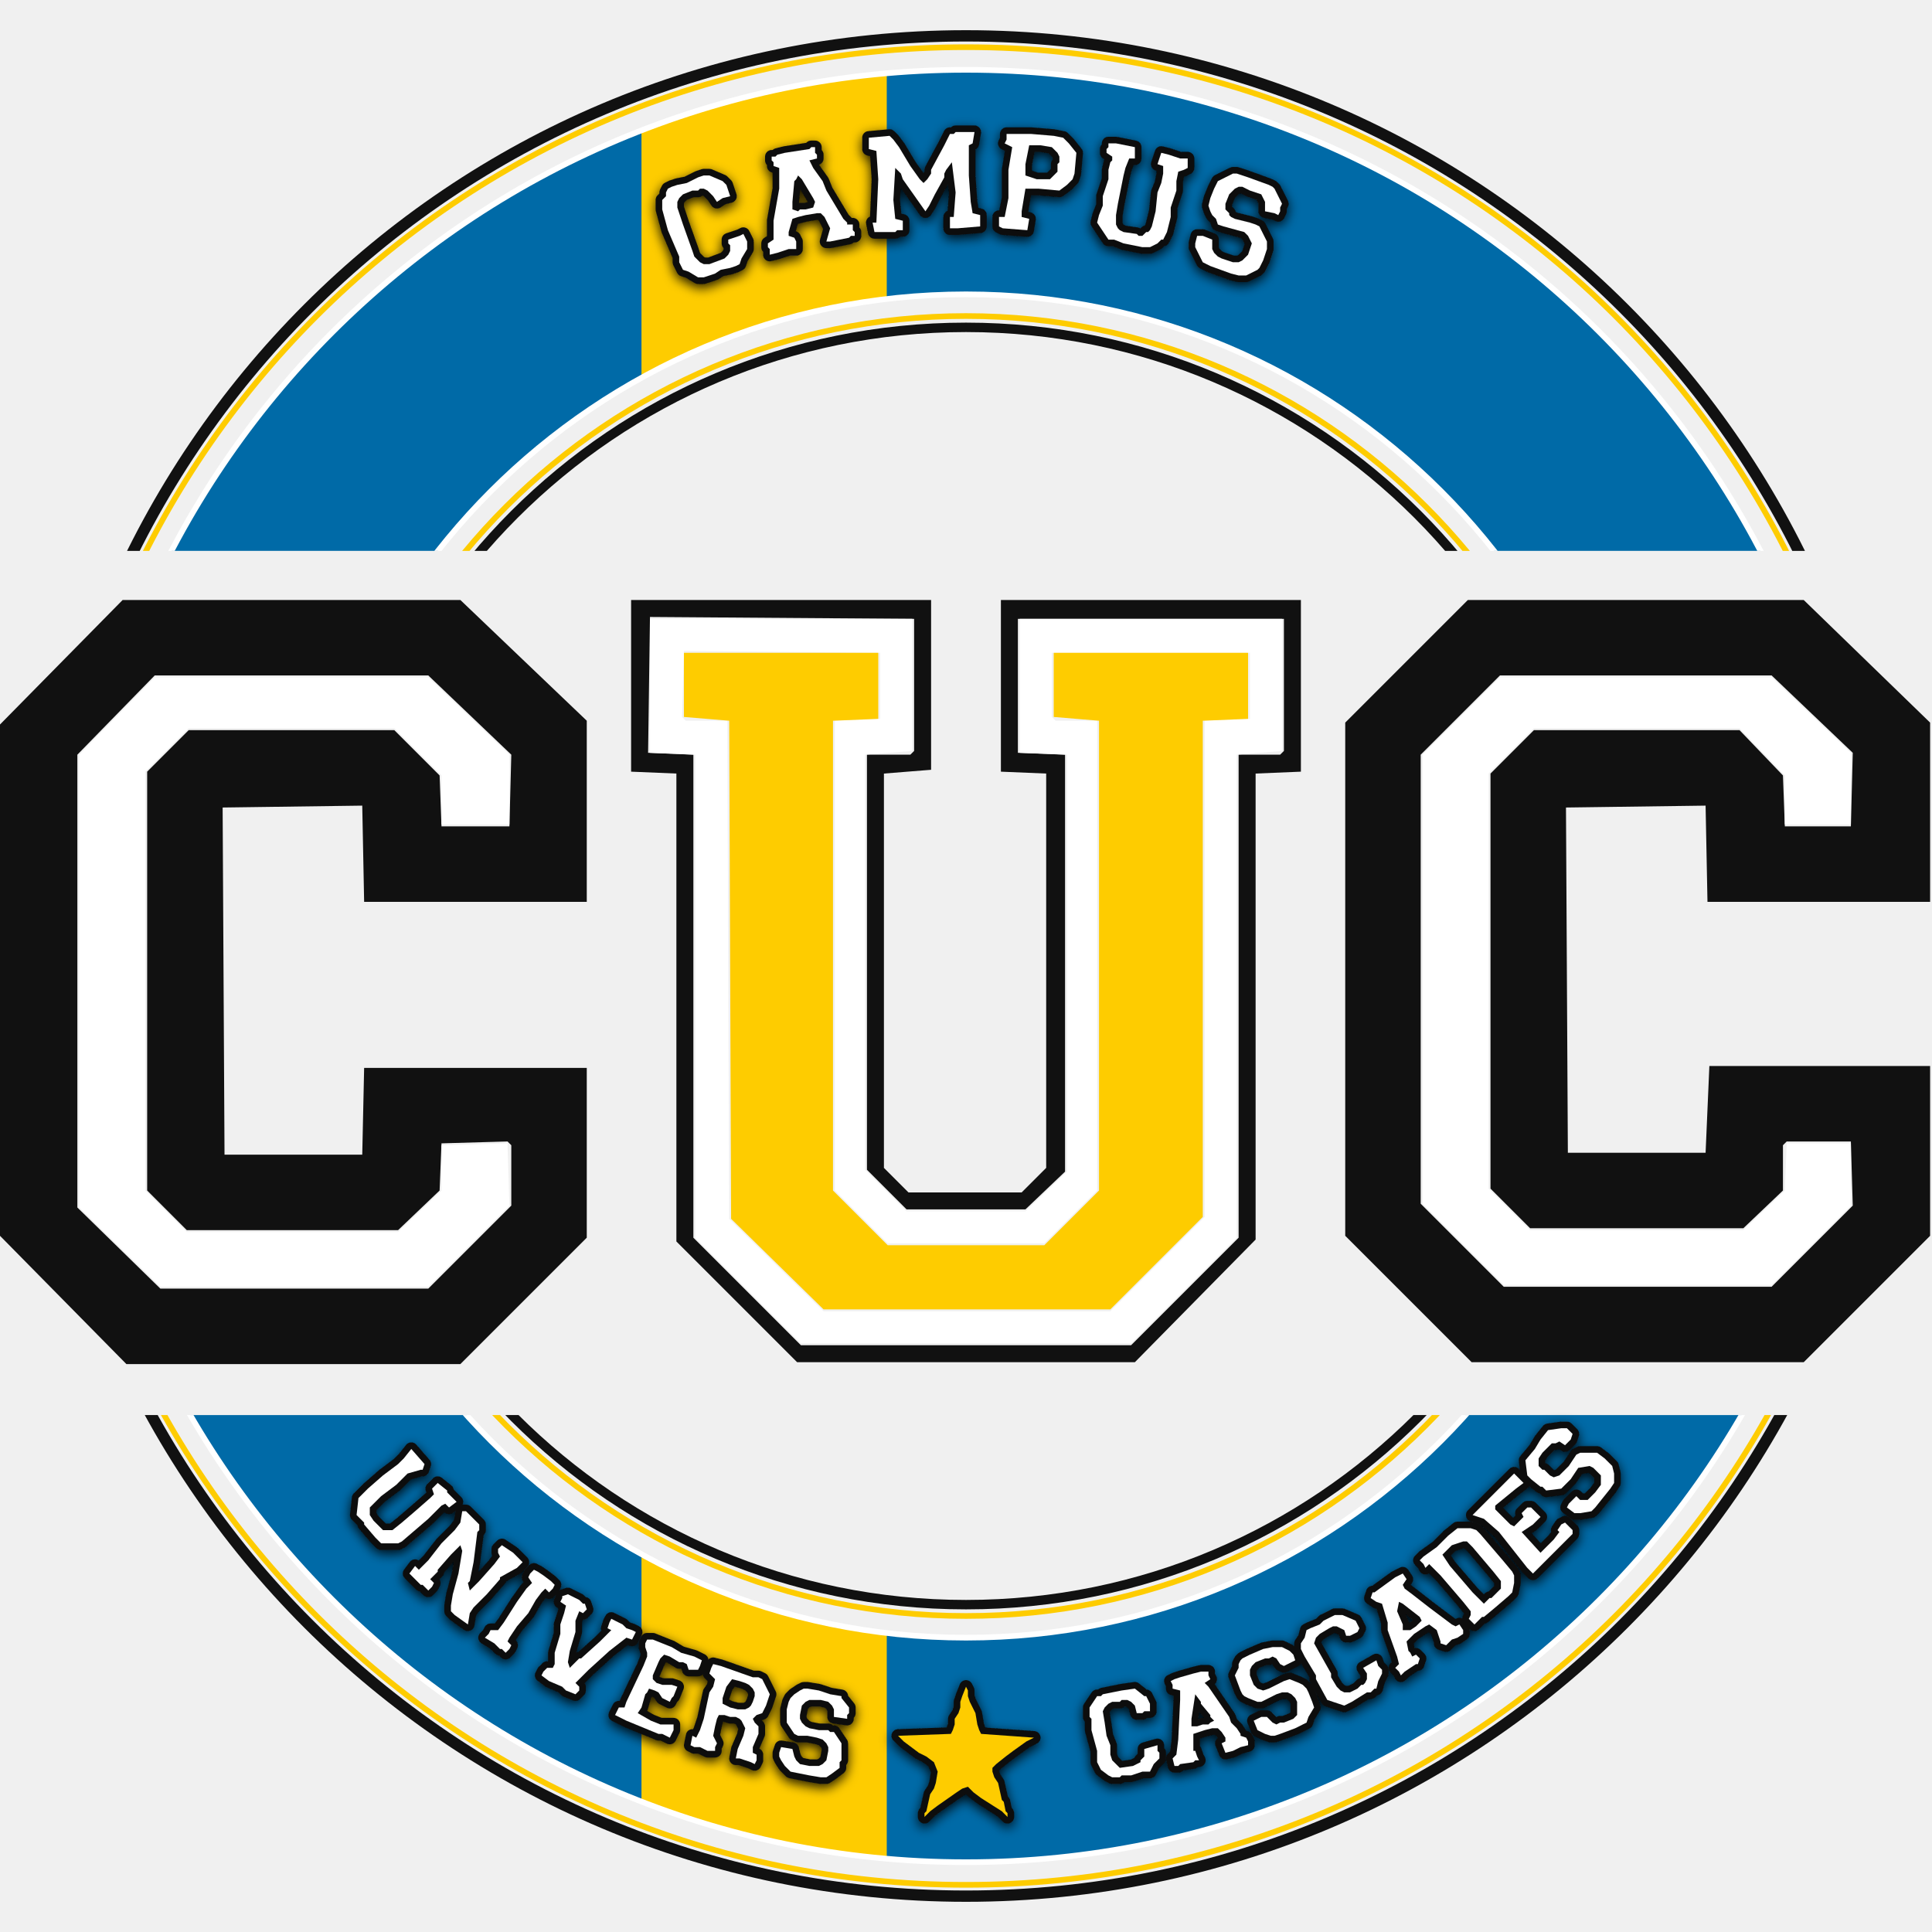
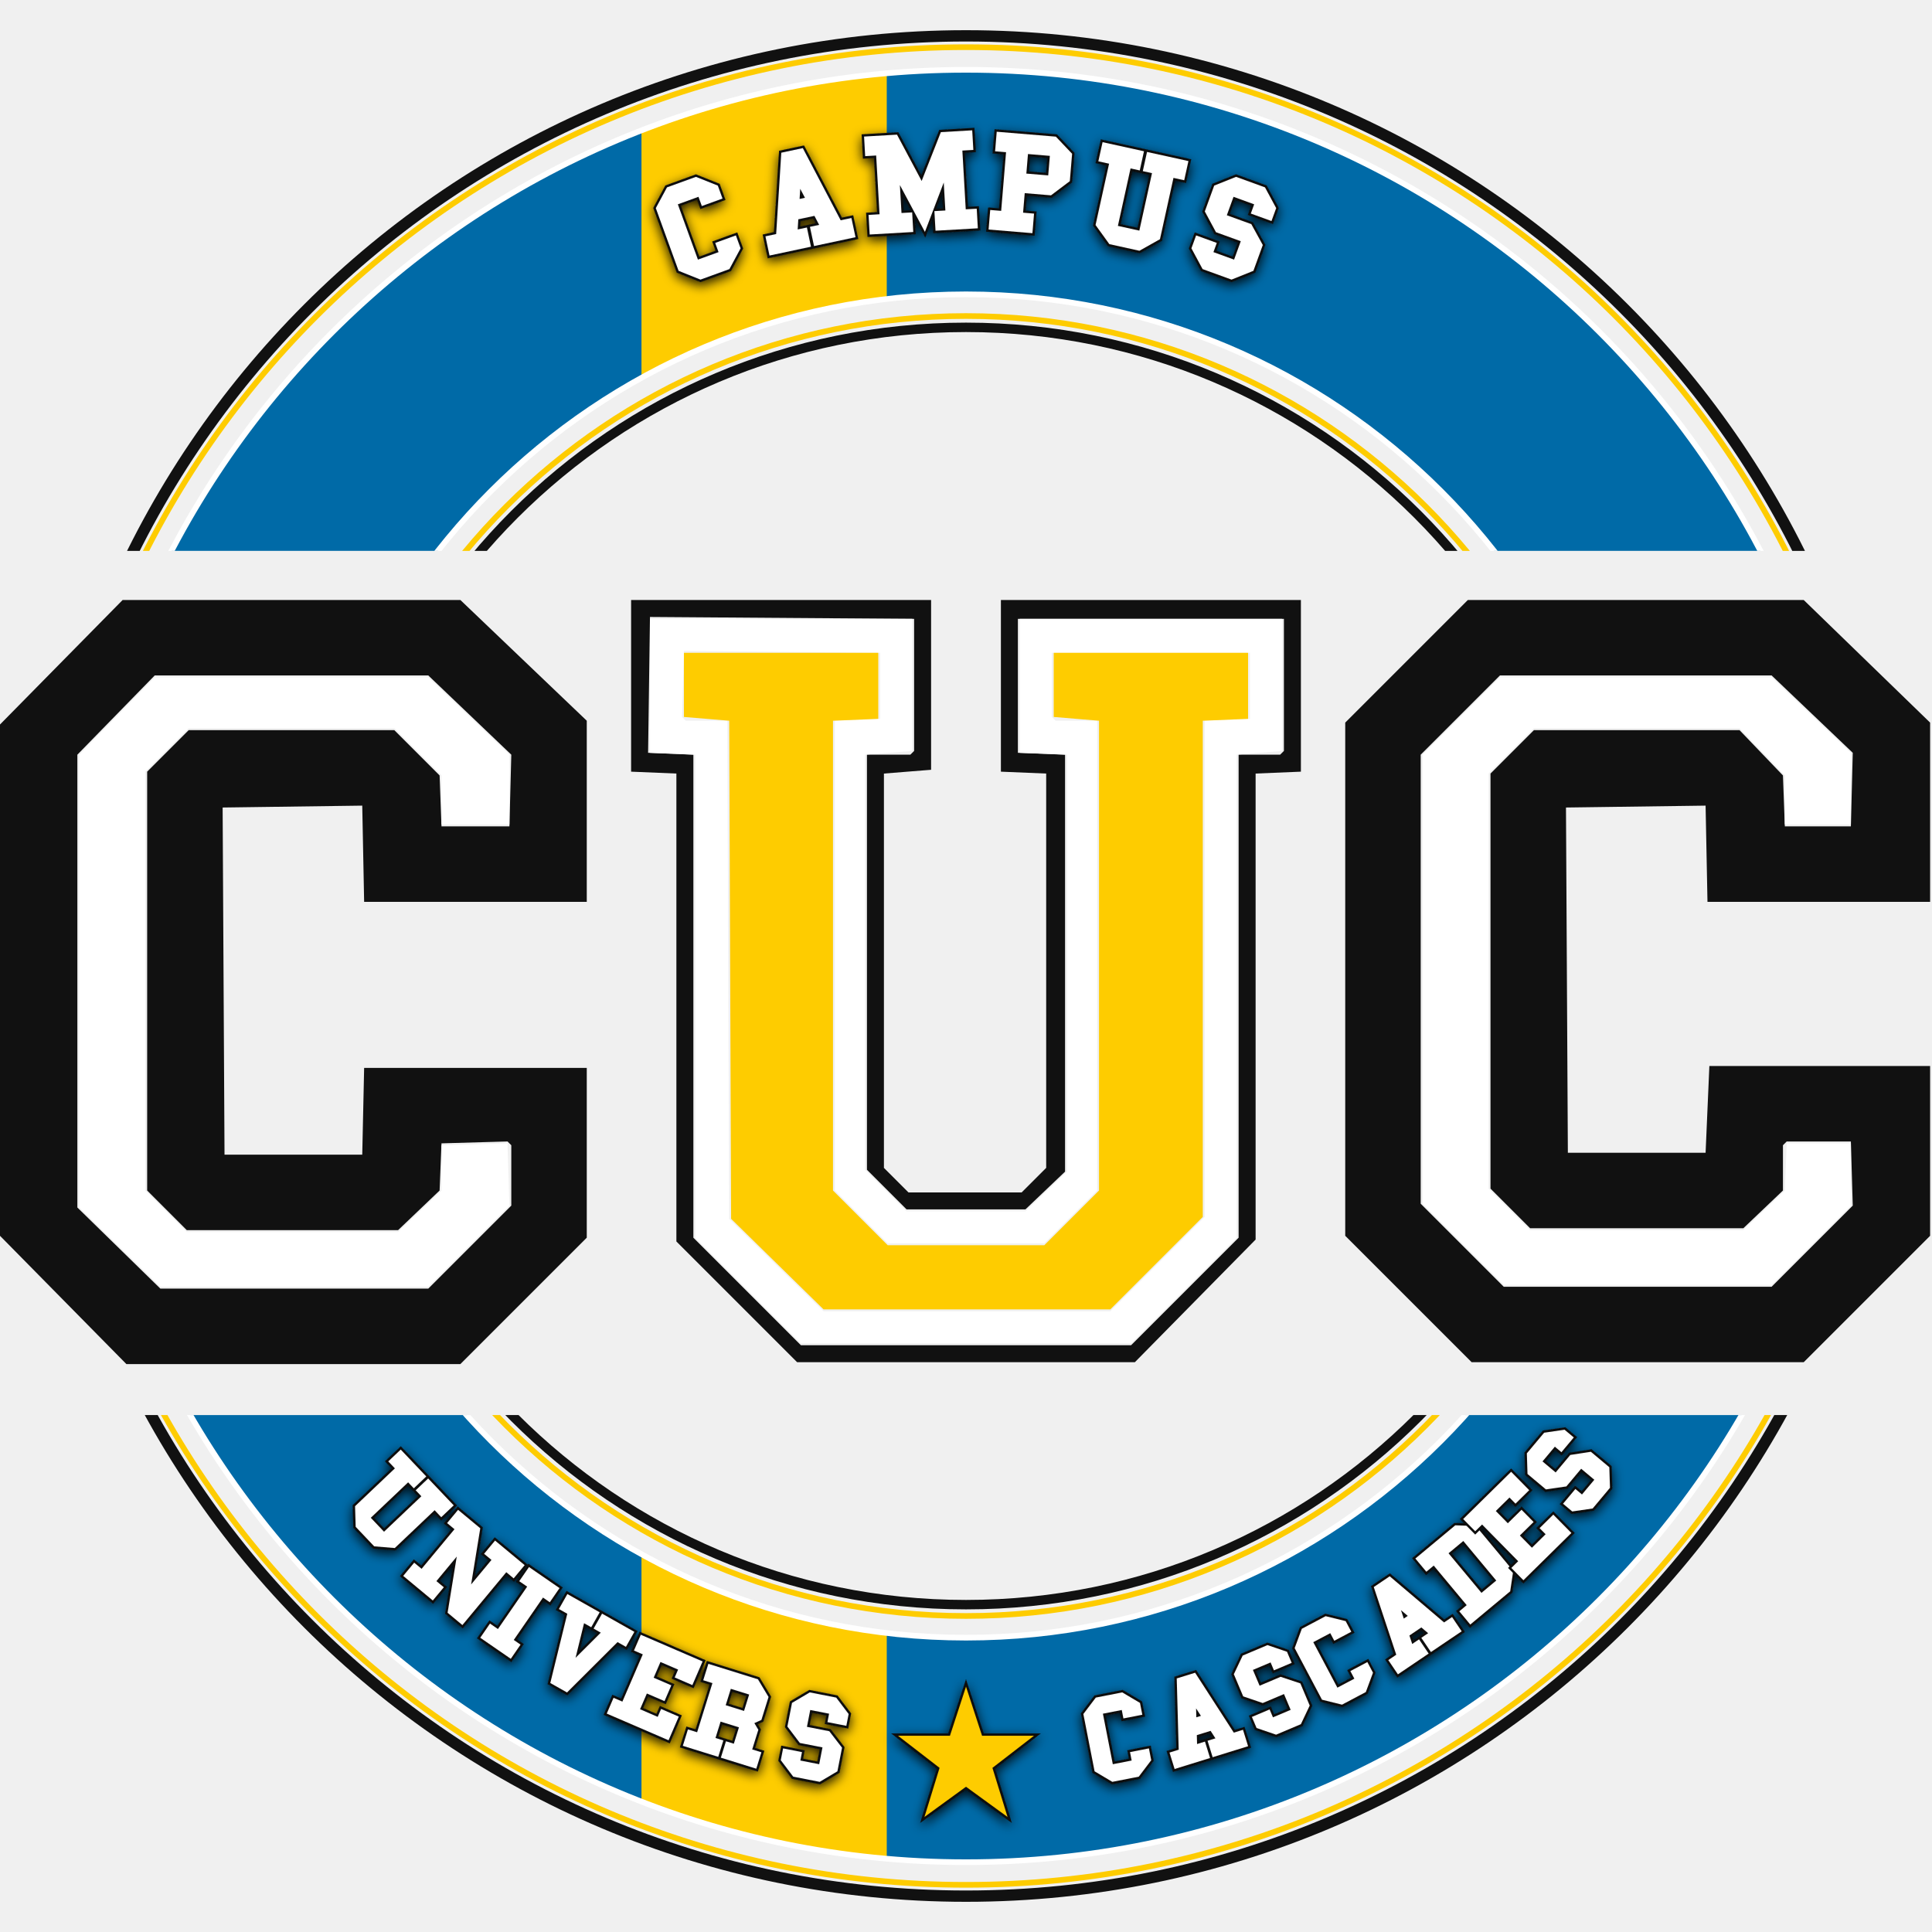
<svg xmlns="http://www.w3.org/2000/svg" viewBox="0 0 1024 1024" width="1024" height="1024">
  <defs>
    <clipPath id="ring-arcs-clip">
      <rect x="0" y="0" width="1024" height="292.0" />
      <rect x="0" y="750.0" width="1024" height="274.0" />
    </clipPath>
    <mask id="ring-donut-mask">
      <rect x="0" y="0" width="1024" height="1024" fill="black" />
      <circle cx="512.0" cy="512.0" r="475.0" fill="white" />
      <circle cx="512.0" cy="512.0" r="356.0" fill="black" />
    </mask>
    <filter id="text-glow" x="-20%" y="-20%" width="140%" height="140%">
      <feDropShadow dx="0" dy="2" stdDeviation="3" flood-color="#000000" flood-opacity="0.9" />
    </filter>
    <g id="flag-pattern">
      <rect x="0" y="0" width="1024" height="1024" fill="#006AA7" />
      <rect x="340" y="0" width="130" height="1024" fill="#FECC00" />
      <rect x="0" y="447" width="1024" height="130" fill="#FECC00" />
    </g>
    <clipPath id="u-core-clip">
      <path d="M 362.5,346.0 L 362.5,380.0 L 386.5,382.0 L 387.5,646.0 L 436.5,694.0 L 588.5,694.0 L 637.5,645.0 L 637.5,382.0 L 661.5,381.0 L 661.5,346.0 L 558.5,346.0 L 558.5,380.0 L 582.5,382.0 L 582.5,631.0 L 553.5,660.0 L 470.5,660.0 L 441.5,631.0 L 441.5,382.0 L 465.5,381.0 L 465.5,346.0 Z" />
    </clipPath>
  </defs>
  <g clip-path="url(#ring-arcs-clip)">
    <g mask="url(#ring-donut-mask)">
      <use href="#flag-pattern" />
    </g>
    <circle cx="512.0" cy="512.0" r="493.0" fill="none" stroke="#111111" stroke-width="6" />
    <circle cx="512.0" cy="512.0" r="487.0" fill="none" stroke="#FECC00" stroke-width="3" />
    <circle cx="512.0" cy="512.0" r="475.0" fill="none" stroke="#FFFFFF" stroke-width="3" />
    <circle cx="512.0" cy="512.0" r="356.0" fill="none" stroke="#FFFFFF" stroke-width="3" />
    <circle cx="512.0" cy="512.0" r="344.5" fill="none" stroke="#FECC00" stroke-width="3" />
    <circle cx="512.0" cy="512.0" r="338.5" fill="none" stroke="#111111" stroke-width="5" />
  </g>
  <g filter="url(#text-glow)">
-     <path d="M 594.5,896.0 L 589.5,897.0 L 584.5,898.0 L 583.5,899.0 L 581.5,899.0 L 579.5,902.0 L 577.5,905.0 L 577.5,910.0 L 578.5,911.0 L 578.5,917.0 L 581.5,928.0 L 581.5,934.0 L 583.5,938.0 L 587.5,941.0 L 589.5,942.0 L 593.5,942.0 L 594.5,941.0 L 599.5,941.0 L 605.5,939.0 L 609.5,939.0 L 611.5,935.0 L 614.5,932.0 L 614.5,929.0 L 613.5,928.0 L 613.5,925.0 L 606.5,927.0 L 606.5,931.0 L 604.5,933.0 L 604.5,934.0 L 600.5,936.0 L 593.5,937.0 L 589.5,933.0 L 588.5,930.0 L 588.5,925.0 L 586.5,920.0 L 585.5,913.0 L 584.5,907.0 L 585.5,905.0 L 587.5,903.0 L 589.5,902.0 L 593.5,902.0 L 594.5,901.0 L 597.5,901.0 L 599.5,902.0 L 601.5,904.0 L 602.5,908.0 L 605.5,908.0 L 606.5,907.0 L 609.5,907.0 L 609.5,903.0 L 607.5,899.0 L 606.5,899.0 L 601.5,895.0 Z" fill="#FFFFFF" stroke="#111111" stroke-width="7" stroke-linejoin="round" paint-order="stroke fill" fill-rule="evenodd" />
-     <path d="M 426.0,895.0 L 424.0,896.0 L 421.0,898.0 L 419.0,900.0 L 418.0,902.0 L 417.0,906.0 L 417.0,913.0 L 419.0,916.0 L 421.0,919.0 L 423.0,920.0 L 428.0,920.0 L 433.0,921.0 L 436.0,922.0 L 438.0,924.0 L 439.0,926.0 L 439.0,928.0 L 438.0,933.0 L 436.0,935.0 L 434.0,936.0 L 429.0,936.0 L 424.0,935.0 L 422.0,933.0 L 421.0,931.0 L 420.0,927.0 L 414.0,926.0 L 413.0,929.0 L 413.0,931.0 L 414.0,933.0 L 416.0,936.0 L 419.0,939.0 L 424.0,940.0 L 429.0,941.0 L 435.0,942.0 L 438.0,942.0 L 441.0,940.0 L 445.0,937.0 L 445.0,934.0 L 446.0,933.0 L 446.0,924.0 L 442.0,918.0 L 440.0,918.0 L 439.0,917.0 L 434.0,917.0 L 429.0,916.0 L 427.0,915.0 L 425.0,913.0 L 424.0,911.0 L 424.0,909.0 L 425.0,904.0 L 427.0,902.0 L 429.0,901.0 L 435.0,901.0 L 439.0,902.0 L 441.0,904.0 L 442.0,906.0 L 442.0,910.0 L 449.0,911.0 L 449.0,909.0 L 450.0,908.0 L 450.0,905.0 L 446.0,900.0 L 446.0,899.0 L 440.0,898.0 L 434.0,896.0 L 428.0,895.0 Z" fill="#FFFFFF" stroke="#111111" stroke-width="7" stroke-linejoin="round" paint-order="stroke fill" fill-rule="evenodd" />
-     <path d="M 636.5,886.0 L 632.5,887.0 L 625.5,889.0 L 622.5,890.0 L 620.5,891.0 L 621.5,893.0 L 621.5,895.0 L 625.5,896.0 L 625.5,901.0 L 624.5,922.0 L 623.5,930.0 L 621.5,932.0 L 622.5,936.0 L 624.5,936.0 L 625.5,935.0 L 632.5,934.0 L 633.5,933.0 L 635.5,933.0 L 634.5,931.0 L 633.5,928.0 L 632.5,928.0 L 632.5,919.0 L 635.5,918.0 L 638.5,917.0 L 642.5,916.0 L 645.5,916.0 L 647.5,918.0 L 649.5,921.0 L 649.5,923.0 L 647.5,924.0 L 649.5,929.0 L 653.5,928.0 L 657.5,926.0 L 661.5,925.0 L 661.5,923.0 L 660.5,921.0 L 657.5,920.0 L 657.5,919.0 L 655.5,916.0 L 652.5,913.0 L 651.5,910.0 L 640.5,894.0 L 638.5,892.0 L 641.5,890.0 L 640.5,888.0 L 640.5,886.0 Z M 633.5,898.0 L 636.5,902.0 L 636.5,903.0 L 641.5,909.0 L 641.5,910.0 L 643.5,912.0 L 641.5,913.0 L 640.5,914.0 L 637.5,914.0 L 634.5,915.0 L 631.5,915.0 L 631.5,911.0 Z" fill="#FFFFFF" stroke="#111111" stroke-width="7" stroke-linejoin="round" paint-order="stroke fill" fill-rule="evenodd" />
-     <path d="M 378.0,882.0 L 377.0,884.0 L 376.0,887.0 L 379.0,890.0 L 378.0,894.0 L 376.0,897.0 L 373.0,911.0 L 371.0,917.0 L 369.0,921.0 L 367.0,920.0 L 366.0,925.0 L 368.0,926.0 L 371.0,926.0 L 375.0,928.0 L 379.0,928.0 L 379.0,926.0 L 380.0,924.0 L 378.0,920.0 L 379.0,915.0 L 380.0,911.0 L 381.0,909.0 L 384.0,909.0 L 387.0,910.0 L 390.0,910.0 L 392.0,911.0 L 393.0,912.0 L 395.0,916.0 L 394.0,920.0 L 391.0,927.0 L 390.0,932.0 L 392.0,932.0 L 395.0,933.0 L 398.0,934.0 L 400.0,935.0 L 401.0,933.0 L 401.0,930.0 L 399.0,929.0 L 399.0,926.0 L 402.0,919.0 L 402.0,915.0 L 400.0,913.0 L 399.0,911.0 L 401.0,909.0 L 404.0,908.0 L 406.0,904.0 L 407.0,901.0 L 408.0,898.0 L 404.0,890.0 L 402.0,889.0 L 399.0,889.0 L 382.0,883.0 Z M 388.0,890.0 L 392.0,891.0 L 395.0,892.0 L 397.0,893.0 L 399.0,895.0 L 400.0,897.0 L 400.0,899.0 L 399.0,902.0 L 398.0,904.0 L 397.0,905.0 L 395.0,906.0 L 391.0,906.0 L 387.0,905.0 L 383.0,903.0 L 383.0,900.0 L 385.0,894.0 Z" fill="#FFFFFF" stroke="#111111" stroke-width="7" stroke-linejoin="round" paint-order="stroke fill" fill-rule="evenodd" />
-     <path d="M 674.5,873.0 L 669.5,874.0 L 662.5,877.0 L 660.5,878.0 L 658.5,879.0 L 657.5,880.0 L 656.5,882.0 L 656.5,884.0 L 654.5,888.0 L 657.5,896.0 L 658.5,898.0 L 659.5,899.0 L 661.5,900.0 L 666.5,902.0 L 668.5,902.0 L 676.5,898.0 L 679.5,897.0 L 682.5,897.0 L 684.5,898.0 L 686.5,900.0 L 687.5,902.0 L 687.5,904.0 L 687.5,907.0 L 687.5,909.0 L 685.5,911.0 L 680.5,913.0 L 678.5,913.0 L 676.5,914.0 L 674.5,913.0 L 671.5,910.0 L 668.5,910.0 L 664.5,912.0 L 666.5,917.0 L 668.5,918.0 L 670.5,919.0 L 673.5,920.0 L 675.5,920.0 L 678.5,919.0 L 686.5,916.0 L 690.5,914.0 L 692.5,913.0 L 693.5,910.0 L 696.5,905.0 L 695.5,902.0 L 693.5,897.0 L 692.5,895.0 L 690.5,893.0 L 688.5,892.0 L 683.5,890.0 L 680.5,891.0 L 672.5,895.0 L 669.5,896.0 L 666.5,895.0 L 664.5,893.0 L 662.5,888.0 L 662.5,885.0 L 663.5,883.0 L 665.5,881.0 L 670.5,879.0 L 672.5,879.0 L 674.5,878.0 L 676.5,879.0 L 678.5,882.0 L 680.5,883.0 L 686.5,880.0 L 685.5,877.0 L 683.5,875.0 L 681.5,874.0 L 679.5,873.0 L 677.5,873.0 Z" fill="#FFFFFF" stroke="#111111" stroke-width="7" stroke-linejoin="round" paint-order="stroke fill" fill-rule="evenodd" />
-     <path d="M 343.0,869.0 L 342.0,871.0 L 342.0,873.0 L 343.0,876.0 L 343.0,878.0 L 341.0,883.0 L 332.0,902.0 L 331.0,905.0 L 328.0,905.0 L 327.0,907.0 L 326.0,909.0 L 328.0,910.0 L 332.0,912.0 L 349.0,919.0 L 351.0,919.0 L 355.0,921.0 L 356.0,919.0 L 357.0,917.0 L 357.0,914.0 L 352.0,914.0 L 350.0,914.0 L 345.0,912.0 L 338.0,908.0 L 340.0,905.0 L 342.0,898.0 L 343.0,897.0 L 344.0,895.0 L 347.0,896.0 L 349.0,897.0 L 351.0,900.0 L 355.0,902.0 L 356.0,900.0 L 357.0,899.0 L 359.0,894.0 L 356.0,893.0 L 353.0,893.0 L 351.0,893.0 L 348.0,892.0 L 346.0,890.0 L 346.0,888.0 L 349.0,881.0 L 350.0,879.0 L 352.0,877.0 L 355.0,878.0 L 360.0,881.0 L 362.0,881.0 L 364.0,882.0 L 365.0,885.0 L 370.0,885.0 L 371.0,883.0 L 372.0,880.0 L 370.0,879.0 L 368.0,878.0 L 361.0,876.0 L 356.0,873.0 L 346.0,869.0 Z" fill="#FFFFFF" stroke="#111111" stroke-width="7" stroke-linejoin="round" paint-order="stroke fill" fill-rule="evenodd" />
-     <path d="M 707.5,856.0 L 701.5,859.0 L 699.5,861.0 L 694.5,863.0 L 692.5,864.0 L 691.5,868.0 L 689.5,871.0 L 689.5,874.0 L 691.5,878.0 L 697.5,888.0 L 697.5,890.0 L 703.5,901.0 L 706.5,902.0 L 709.5,903.0 L 712.5,904.0 L 716.5,902.0 L 724.5,897.0 L 726.5,897.0 L 728.5,895.0 L 729.5,895.0 L 730.5,891.0 L 732.5,887.0 L 732.5,885.0 L 730.5,883.0 L 729.5,880.0 L 722.5,884.0 L 724.5,887.0 L 724.5,890.0 L 723.5,892.0 L 722.5,893.0 L 721.5,893.0 L 719.5,895.0 L 717.5,896.0 L 715.5,897.0 L 712.5,897.0 L 710.5,896.0 L 708.5,894.0 L 705.5,889.0 L 705.5,887.0 L 696.5,871.0 L 697.5,868.0 L 699.5,866.0 L 704.5,863.0 L 706.5,862.0 L 708.5,862.0 L 712.5,864.0 L 713.5,867.0 L 715.5,867.0 L 717.5,866.0 L 719.5,865.0 L 720.5,863.0 L 719.5,861.0 L 718.5,859.0 L 711.5,856.0 Z" fill="#FFFFFF" stroke="#111111" stroke-width="7" stroke-linejoin="round" paint-order="stroke fill" fill-rule="evenodd" />
-     <path d="M 298.0,846.0 L 298.0,847.0 L 297.0,849.0 L 300.0,851.0 L 299.0,855.0 L 297.0,861.0 L 297.0,866.0 L 294.0,876.0 L 294.0,882.0 L 293.0,884.0 L 290.0,884.0 L 288.0,886.0 L 287.0,888.0 L 291.0,891.0 L 298.0,894.0 L 300.0,896.0 L 305.0,898.0 L 307.0,896.0 L 307.0,894.0 L 305.0,892.0 L 312.0,885.0 L 323.0,875.0 L 332.0,868.0 L 335.0,869.0 L 336.0,867.0 L 337.0,865.0 L 335.0,864.0 L 332.0,863.0 L 330.0,861.0 L 324.0,858.0 L 323.0,860.0 L 322.0,863.0 L 324.0,864.0 L 318.0,870.0 L 308.0,879.0 L 307.0,879.0 L 302.0,884.0 L 301.0,881.0 L 302.0,875.0 L 305.0,865.0 L 305.0,859.0 L 307.0,854.0 L 309.0,855.0 L 311.0,853.0 L 310.0,850.0 L 309.0,850.0 L 307.0,848.0 L 301.0,845.0 Z" fill="#FFFFFF" stroke="#111111" stroke-width="7" stroke-linejoin="round" paint-order="stroke fill" fill-rule="evenodd" />
-     <path d="M 739.5,836.0 L 728.5,844.0 L 727.5,844.0 L 726.5,847.0 L 729.5,849.0 L 732.5,850.0 L 735.5,860.0 L 735.5,864.0 L 740.5,878.0 L 741.5,882.0 L 739.5,884.0 L 741.5,886.0 L 742.5,888.0 L 744.5,886.0 L 750.5,882.0 L 751.5,882.0 L 752.5,879.0 L 750.5,877.0 L 748.5,878.0 L 747.5,876.0 L 746.5,875.0 L 745.5,870.0 L 749.5,866.0 L 752.5,864.0 L 755.5,862.0 L 757.5,861.0 L 761.5,864.0 L 763.5,870.0 L 763.5,871.0 L 766.5,872.0 L 769.5,869.0 L 772.5,868.0 L 775.5,866.0 L 775.5,864.0 L 773.5,861.0 L 771.5,862.0 L 769.5,861.0 L 765.5,858.0 L 757.5,852.0 L 748.5,845.0 L 744.5,842.0 L 743.5,840.0 L 745.5,837.0 L 743.5,834.0 Z M 741.5,849.0 L 743.5,850.0 L 752.5,857.0 L 753.5,859.0 L 750.5,862.0 L 747.5,864.0 L 743.5,864.0 L 743.5,861.0 L 740.5,854.0 Z" fill="#FFFFFF" stroke="#111111" stroke-width="7" stroke-linejoin="round" paint-order="stroke fill" fill-rule="evenodd" />
-     <path d="M 283.0,832.0 L 281.0,834.0 L 280.0,836.0 L 282.0,839.0 L 279.0,842.0 L 274.0,849.0 L 267.0,860.0 L 264.0,864.0 L 260.0,864.0 L 259.0,866.0 L 257.0,868.0 L 262.0,871.0 L 265.0,874.0 L 266.0,874.0 L 268.0,876.0 L 270.0,874.0 L 271.0,872.0 L 269.0,870.0 L 270.0,868.0 L 272.0,865.0 L 274.0,862.0 L 280.0,855.0 L 284.0,848.0 L 287.0,844.0 L 289.0,842.0 L 291.0,844.0 L 293.0,842.0 L 294.0,840.0 L 292.0,838.0 L 288.0,835.0 L 285.0,833.0 Z" fill="#FFFFFF" stroke="#111111" stroke-width="7" stroke-linejoin="round" paint-order="stroke fill" fill-rule="evenodd" />
-     <path d="M 772.5,810.0 L 767.5,814.0 L 761.5,820.0 L 754.5,825.0 L 752.5,827.0 L 754.5,829.0 L 755.5,831.0 L 757.5,829.0 L 763.5,835.0 L 769.5,842.0 L 775.5,849.0 L 779.5,854.0 L 779.5,856.0 L 778.5,858.0 L 781.5,861.0 L 785.5,857.0 L 786.5,857.0 L 792.5,852.0 L 799.5,846.0 L 801.5,844.0 L 802.5,839.0 L 802.5,835.0 L 801.5,833.0 L 796.5,827.0 L 790.5,820.0 L 784.5,813.0 L 782.5,811.0 L 779.5,810.0 Z M 775.5,817.0 L 777.5,817.0 L 780.5,820.0 L 791.5,833.0 L 795.5,838.0 L 795.5,842.0 L 790.5,847.0 L 789.5,847.0 L 786.5,850.0 L 780.5,844.0 L 768.5,830.0 L 764.5,824.0 L 769.5,819.0 Z" fill="#FFFFFF" stroke="#111111" stroke-width="7" stroke-linejoin="round" paint-order="stroke fill" fill-rule="evenodd" />
-     <path d="M 245.0,801.0 L 244.0,807.0 L 241.0,811.0 L 234.0,818.0 L 227.0,827.0 L 222.0,832.0 L 220.0,830.0 L 217.0,834.0 L 223.0,840.0 L 224.0,840.0 L 227.0,843.0 L 229.0,841.0 L 230.0,839.0 L 228.0,837.0 L 232.0,833.0 L 232.0,832.0 L 239.0,824.0 L 244.0,819.0 L 245.0,822.0 L 244.0,828.0 L 243.0,834.0 L 240.0,845.0 L 239.0,851.0 L 239.0,854.0 L 241.0,856.0 L 248.0,861.0 L 249.0,855.0 L 251.0,852.0 L 258.0,845.0 L 265.0,837.0 L 265.0,836.0 L 274.0,831.0 L 277.0,828.0 L 272.0,823.0 L 266.0,819.0 L 264.0,821.0 L 264.0,823.0 L 265.0,825.0 L 262.0,829.0 L 254.0,838.0 L 249.0,843.0 L 248.0,839.0 L 249.0,838.0 L 251.0,828.0 L 253.0,812.0 L 254.0,811.0 L 254.0,808.0 L 247.0,801.0 Z" fill="#FFFFFF" stroke="#111111" stroke-width="7" stroke-linejoin="round" paint-order="stroke fill" fill-rule="evenodd" />
-     <path d="M 802.5,781.0 L 780.5,803.0 L 786.5,805.0 L 794.5,812.0 L 809.5,831.0 L 812.5,834.0 L 833.5,813.0 L 833.5,811.0 L 829.5,807.0 L 827.5,808.0 L 825.5,811.0 L 826.5,812.0 L 823.5,816.0 L 816.5,823.0 L 806.5,812.0 L 812.5,808.0 L 816.5,804.0 L 811.5,799.0 L 809.5,799.0 L 806.5,802.0 L 807.5,804.0 L 802.5,809.0 L 800.5,808.0 L 792.5,800.0 L 792.5,798.0 L 803.5,789.0 L 807.5,786.0 Z" fill="#FFFFFF" stroke="#111111" stroke-width="7" stroke-linejoin="round" paint-order="stroke fill" fill-rule="evenodd" />
-     <path d="M 214.0,773.0 L 211.0,776.0 L 203.0,782.0 L 195.0,789.0 L 190.0,794.0 L 189.0,803.0 L 193.0,807.0 L 193.0,808.0 L 199.0,815.0 L 202.0,818.0 L 211.0,818.0 L 213.0,817.0 L 220.0,811.0 L 227.0,805.0 L 234.0,798.0 L 236.0,797.0 L 238.0,799.0 L 242.0,796.0 L 237.0,791.0 L 237.0,790.0 L 232.0,786.0 L 229.0,789.0 L 230.0,792.0 L 228.0,794.0 L 220.0,801.0 L 213.0,807.0 L 208.0,811.0 L 203.0,811.0 L 198.0,806.0 L 196.0,803.0 L 196.0,799.0 L 202.0,793.0 L 210.0,787.0 L 216.0,781.0 L 223.0,779.0 L 224.0,779.0 L 225.0,776.0 L 218.0,768.0 Z" fill="#FFFFFF" stroke="#111111" stroke-width="7" stroke-linejoin="round" paint-order="stroke fill" fill-rule="evenodd" />
-     <path d="M 827.5,757.0 L 820.5,758.0 L 816.5,763.0 L 813.5,768.0 L 808.5,774.0 L 809.5,782.0 L 811.5,784.0 L 816.5,788.0 L 817.5,788.0 L 819.5,790.0 L 827.5,789.0 L 832.5,784.0 L 836.5,778.0 L 842.5,777.0 L 844.5,778.0 L 848.5,782.0 L 848.5,787.0 L 845.5,791.0 L 841.5,795.0 L 837.5,795.0 L 835.5,793.0 L 831.5,797.0 L 830.5,799.0 L 834.5,802.0 L 837.5,802.0 L 843.5,801.0 L 845.5,799.0 L 853.5,789.0 L 855.5,786.0 L 855.5,781.0 L 854.5,777.0 L 850.5,773.0 L 846.5,770.0 L 837.5,770.0 L 835.5,771.0 L 831.5,777.0 L 826.5,782.0 L 823.5,783.0 L 821.5,782.0 L 818.5,779.0 L 817.5,779.0 L 815.5,777.0 L 815.5,773.0 L 817.5,770.0 L 822.5,765.0 L 824.5,765.0 L 826.5,764.0 L 829.5,766.0 L 832.5,763.0 L 833.5,760.0 L 830.5,757.0 Z" fill="#FFFFFF" stroke="#111111" stroke-width="7" stroke-linejoin="round" paint-order="stroke fill" fill-rule="evenodd" />
-     <path d="M 373.0,93.0 L 370.0,94.0 L 364.0,97.0 L 359.0,98.0 L 356.0,99.0 L 354.0,100.0 L 353.0,102.0 L 353.0,104.0 L 351.0,106.0 L 351.0,108.0 L 351.0,111.0 L 354.0,122.0 L 360.0,136.0 L 360.0,139.0 L 362.0,143.0 L 365.0,144.0 L 370.0,147.0 L 373.0,147.0 L 379.0,145.0 L 382.0,143.0 L 387.0,142.0 L 390.0,141.0 L 392.0,140.0 L 393.0,137.0 L 396.0,132.0 L 396.0,128.0 L 394.0,124.0 L 392.0,125.0 L 386.0,127.0 L 386.0,129.0 L 387.0,130.0 L 387.0,133.0 L 386.0,135.0 L 384.0,137.0 L 376.0,140.0 L 373.0,140.0 L 371.0,139.0 L 368.0,136.0 L 367.0,133.0 L 362.0,119.0 L 359.0,110.0 L 359.0,107.0 L 360.0,105.0 L 362.0,103.0 L 367.0,101.0 L 370.0,101.0 L 371.0,100.0 L 373.0,100.0 L 375.0,101.0 L 378.0,104.0 L 380.0,107.0 L 383.0,105.0 L 387.0,104.0 L 386.0,101.0 L 385.0,98.0 L 383.0,96.0 L 376.0,93.0 Z" fill="#FFFFFF" stroke="#111111" stroke-width="7" stroke-linejoin="round" paint-order="stroke fill" fill-rule="evenodd" />
-     <path d="M 653.5,92.0 L 647.5,95.0 L 645.5,96.0 L 643.5,100.0 L 641.5,105.0 L 640.5,109.0 L 641.5,112.0 L 642.5,114.0 L 644.5,116.0 L 645.5,119.0 L 648.5,120.0 L 659.5,123.0 L 661.5,125.0 L 663.5,129.0 L 662.5,132.0 L 661.5,135.0 L 658.5,138.0 L 656.5,139.0 L 653.5,139.0 L 650.5,138.0 L 647.5,137.0 L 645.5,136.0 L 643.5,134.0 L 642.5,132.0 L 642.5,127.0 L 637.5,125.0 L 634.5,125.0 L 633.5,129.0 L 633.5,131.0 L 636.5,137.0 L 637.5,139.0 L 641.5,141.0 L 652.5,145.0 L 656.5,146.0 L 660.5,146.0 L 664.5,144.0 L 666.5,143.0 L 667.5,142.0 L 668.5,140.0 L 669.5,138.0 L 671.5,132.0 L 671.5,128.0 L 667.5,120.0 L 665.5,119.0 L 662.5,118.0 L 654.5,116.0 L 652.5,115.0 L 651.5,114.0 L 651.5,113.0 L 649.5,111.0 L 649.5,108.0 L 651.5,103.0 L 654.5,100.0 L 656.5,99.0 L 658.5,99.0 L 662.5,101.0 L 668.5,103.0 L 670.5,107.0 L 670.5,109.0 L 670.5,112.0 L 675.5,113.0 L 677.5,114.0 L 678.5,112.0 L 678.5,110.0 L 679.5,108.0 L 678.5,106.0 L 676.5,102.0 L 675.5,100.0 L 674.5,99.0 L 672.5,98.0 L 661.5,94.0 L 655.5,92.0 Z" fill="#FFFFFF" stroke="#111111" stroke-width="7" stroke-linejoin="round" paint-order="stroke fill" fill-rule="evenodd" />
-     <path d="M 430.0,78.0 L 429.0,79.0 L 416.0,81.0 L 412.0,82.0 L 411.0,83.0 L 409.0,83.0 L 409.0,85.0 L 410.0,86.0 L 410.0,88.0 L 413.0,89.0 L 413.0,100.0 L 410.0,117.0 L 410.0,127.0 L 407.0,129.0 L 407.0,131.0 L 408.0,132.0 L 408.0,135.0 L 412.0,134.0 L 418.0,132.0 L 422.0,132.0 L 422.0,128.0 L 421.0,126.0 L 418.0,125.0 L 418.0,123.0 L 420.0,116.0 L 423.0,115.0 L 427.0,114.0 L 433.0,113.0 L 435.0,113.0 L 437.0,115.0 L 440.0,121.0 L 438.0,128.0 L 440.0,128.0 L 445.0,127.0 L 450.0,126.0 L 451.0,125.0 L 453.0,125.0 L 453.0,123.0 L 452.0,122.0 L 452.0,119.0 L 449.0,119.0 L 449.0,118.0 L 447.0,116.0 L 444.0,111.0 L 438.0,101.0 L 436.0,96.0 L 431.0,89.0 L 429.0,85.0 L 433.0,84.0 L 433.0,82.0 L 432.0,81.0 L 432.0,78.0 Z M 423.0,93.0 L 425.0,95.0 L 431.0,105.0 L 432.0,107.0 L 431.0,110.0 L 427.0,111.0 L 424.0,111.0 L 423.0,112.0 L 420.0,111.0 L 420.0,107.0 L 421.0,96.0 L 422.0,95.0 Z" fill="#FFFFFF" stroke="#111111" stroke-width="7" stroke-linejoin="round" paint-order="stroke fill" fill-rule="evenodd" />
-     <path d="M 587.5,76.0 L 587.5,78.0 L 586.5,79.0 L 586.5,81.0 L 589.5,83.0 L 589.5,85.0 L 588.5,86.0 L 587.5,90.0 L 587.5,95.0 L 584.5,104.0 L 584.5,109.0 L 582.5,114.0 L 581.5,118.0 L 583.5,121.0 L 587.5,127.0 L 590.5,127.0 L 595.5,129.0 L 605.5,131.0 L 609.5,131.0 L 611.5,130.0 L 613.5,129.0 L 615.5,127.0 L 616.5,127.0 L 618.5,123.0 L 619.5,119.0 L 620.5,115.0 L 620.5,110.0 L 623.5,101.0 L 623.5,96.0 L 624.5,91.0 L 627.5,90.0 L 629.5,89.0 L 629.5,84.0 L 625.5,84.0 L 619.5,82.0 L 615.5,81.0 L 613.5,87.0 L 616.5,88.0 L 616.5,92.0 L 615.5,97.0 L 613.5,102.0 L 612.5,112.0 L 610.5,120.0 L 609.5,122.0 L 608.5,123.0 L 607.5,123.0 L 605.5,125.0 L 603.5,125.0 L 602.5,124.0 L 595.5,123.0 L 593.5,122.0 L 592.5,121.0 L 591.5,119.0 L 591.5,114.0 L 592.5,108.0 L 595.5,93.0 L 596.5,89.0 L 598.5,84.0 L 601.5,84.0 L 601.5,81.0 L 601.5,78.0 L 596.5,77.0 L 591.5,76.0 Z" fill="#FFFFFF" stroke="#111111" stroke-width="7" stroke-linejoin="round" paint-order="stroke fill" fill-rule="evenodd" />
-     <path d="M 533.5,71.0 L 533.5,74.0 L 532.5,76.0 L 536.5,78.0 L 534.5,90.0 L 534.5,105.0 L 532.5,115.0 L 529.5,115.0 L 529.5,120.0 L 531.5,121.0 L 544.5,122.0 L 545.5,116.0 L 541.5,115.0 L 541.5,112.0 L 543.5,100.0 L 550.5,100.0 L 561.5,101.0 L 565.5,98.0 L 568.5,95.0 L 569.5,92.0 L 570.5,81.0 L 566.5,76.0 L 563.5,73.0 L 558.5,72.0 L 546.5,71.0 Z M 545.5,77.0 L 551.5,77.0 L 557.5,78.0 L 560.5,81.0 L 561.5,83.0 L 561.5,86.0 L 560.5,87.0 L 560.5,91.0 L 556.5,95.0 L 549.5,95.0 L 543.5,93.0 L 543.5,87.0 Z" fill="#FFFFFF" stroke="#111111" stroke-width="7" stroke-linejoin="round" paint-order="stroke fill" fill-rule="evenodd" />
-     <path d="M 506.5,70.0 L 505.5,71.0 L 503.5,71.0 L 502.5,73.0 L 500.5,77.0 L 493.5,90.0 L 493.5,92.0 L 491.5,95.0 L 489.5,97.0 L 487.5,95.0 L 482.5,88.0 L 476.5,78.0 L 473.5,74.0 L 471.5,72.0 L 460.5,73.0 L 460.5,79.0 L 464.5,80.0 L 465.5,95.0 L 464.5,118.0 L 462.5,118.0 L 463.5,123.0 L 474.5,123.0 L 475.5,122.0 L 478.5,122.0 L 478.5,117.0 L 474.5,116.0 L 473.5,106.0 L 474.5,89.0 L 477.5,92.0 L 478.5,95.0 L 490.5,112.0 L 492.5,109.0 L 495.5,103.0 L 500.5,94.0 L 500.5,92.0 L 501.5,90.0 L 504.5,86.0 L 506.5,102.0 L 505.5,115.0 L 503.5,115.0 L 503.5,121.0 L 507.5,121.0 L 519.5,120.0 L 519.5,114.0 L 515.5,113.0 L 514.5,107.0 L 513.5,93.0 L 513.5,77.0 L 515.5,76.0 L 516.5,70.0 Z" fill="#FFFFFF" stroke="#111111" stroke-width="7" stroke-linejoin="round" paint-order="stroke fill" fill-rule="evenodd" />
-     <path d="M 512.0,894.0 L 510.0,899.0 L 509.0,902.0 L 509.0,905.0 L 508.0,908.0 L 506.0,911.0 L 506.0,914.0 L 505.0,917.0 L 504.0,919.0 L 476.0,920.0 L 479.0,923.0 L 483.0,926.0 L 487.0,929.0 L 491.0,931.0 L 495.0,934.0 L 497.0,939.0 L 496.0,945.0 L 495.0,948.0 L 493.0,951.0 L 491.0,960.0 L 490.0,961.0 L 490.0,963.0 L 493.0,960.0 L 497.0,957.0 L 507.0,950.0 L 510.0,948.0 L 513.0,947.0 L 516.0,950.0 L 520.0,953.0 L 531.0,960.0 L 534.0,963.0 L 534.0,961.0 L 533.0,960.0 L 532.0,955.0 L 531.0,954.0 L 529.0,945.0 L 527.0,942.0 L 526.0,939.0 L 526.0,937.0 L 528.0,935.0 L 533.0,931.0 L 537.0,928.0 L 544.0,923.0 L 548.0,921.0 L 520.0,919.0 L 519.0,917.0 L 518.0,914.0 L 517.0,908.0 L 514.0,902.0 L 513.0,899.0 L 513.0,896.0 Z" fill="#FECC00" stroke="#111111" stroke-width="7" stroke-linejoin="round" paint-order="stroke fill" fill-rule="evenodd" />
+     <path d="M 371.27,148.19 L 359.67,143.54 L 347.6,110.31 L 353.53,99.31 L 368.85,93.74 L 380.45,98.38 L 382.94,105.23 L 371.99,109.2 L 370.21,104.31 L 359.26,108.29 L 369.91,137.61 L 380.86,133.64 L 379.08,128.75 L 390.03,124.78 L 392.52,131.62 L 386.6,142.62 Z" fill="#FFFFFF" stroke="#111111" stroke-width="2.5" stroke-linejoin="miter" paint-order="stroke fill" fill-rule="evenodd" />
+     <path d="M 407.86,135.44 L 405.7,125.27 L 411.39,124.05 L 414.11,80.94 L 425.5,78.51 L 445.57,116.76 L 451.26,115.55 L 453.43,125.72 L 431.46,130.41 L 429.29,120.23 L 434.17,119.19 L 431.67,114.41 L 423.12,116.23 L 422.78,121.62 L 427.67,120.58 L 429.83,130.75 Z M 424.14,100.07 L 423.8,105.45 L 426.65,104.85 Z" fill="#FFFFFF" stroke="#111111" stroke-width="2.5" stroke-linejoin="miter" paint-order="stroke fill" fill-rule="evenodd" />
+     <path d="M 460.96,124.29 L 460.36,113.91 L 466.18,113.57 L 464.39,82.42 L 458.57,82.76 L 457.98,72.38 L 475.42,71.37 L 488.5,95.92 L 498.68,70.04 L 515.29,69.08 L 515.89,79.46 L 510.07,79.8 L 511.86,110.95 L 517.68,110.61 L 518.27,121.0 L 495.85,122.28 L 495.25,111.9 L 501.07,111.57 L 500.21,96.73 L 490.22,122.91 L 476.95,98.07 L 477.81,112.9 L 483.46,112.58 L 484.05,122.96 Z" fill="#FFFFFF" stroke="#111111" stroke-width="2.5" stroke-linejoin="miter" paint-order="stroke fill" fill-rule="evenodd" />
+     <path d="M 523.98,121.65 L 524.84,111.29 L 530.65,111.77 L 533.23,80.68 L 527.43,80.19 L 528.29,69.83 L 559.63,72.43 L 568.23,81.5 L 567.02,96.01 L 557.05,103.53 L 543.12,102.37 L 542.25,112.73 L 548.06,113.22 L 547.2,123.58 Z M 543.98,92.01 L 555.58,92.97 L 556.45,82.61 L 544.84,81.64 Z" fill="#FFFFFF" stroke="#111111" stroke-width="2.5" stroke-linejoin="miter" paint-order="stroke fill" fill-rule="evenodd" />
+     <path d="M 584.39,75.35 L 606.33,80.18 L 604.09,90.34 L 599.21,89.26 L 592.5,119.73 L 603.87,122.24 L 610.59,91.77 L 605.71,90.7 L 607.95,80.54 L 629.89,85.37 L 627.65,95.53 L 621.96,94.28 L 614.8,126.78 L 603.91,132.9 L 587.98,129.39 L 580.67,119.26 L 587.84,86.76 L 582.15,85.5 Z" fill="#FFFFFF" stroke="#111111" stroke-width="2.5" stroke-linejoin="miter" paint-order="stroke fill" fill-rule="evenodd" />
+     <path d="M 633.97,124.78 L 644.92,128.75 L 643.14,133.64 L 654.09,137.61 L 657.64,127.84 L 644.5,123.07 L 638.58,112.07 L 643.55,98.38 L 655.15,93.74 L 670.47,99.31 L 676.4,110.31 L 673.91,117.15 L 662.96,113.18 L 664.74,108.29 L 653.79,104.31 L 650.24,114.09 L 663.22,118.8 L 669.3,129.86 L 664.33,143.54 L 652.73,148.19 L 637.4,142.62 L 631.48,131.62 Z" fill="#FFFFFF" stroke="#111111" stroke-width="2.5" stroke-linejoin="miter" paint-order="stroke fill" fill-rule="evenodd" />
+     <path d="M 212.4,768.31 L 225.93,782.56 L 219.33,788.83 L 216.32,785.66 L 196.52,804.45 L 203.54,811.85 L 223.34,793.05 L 220.33,789.88 L 226.93,783.62 L 240.47,797.87 L 233.87,804.14 L 230.36,800.44 L 209.24,820.49 L 198.34,819.59 L 188.52,809.24 L 188.19,798.32 L 209.31,778.27 L 205.8,774.57 Z" fill="#FFFFFF" stroke="#111111" stroke-width="2.5" stroke-linejoin="miter" paint-order="stroke fill" fill-rule="evenodd" />
+     <path d="M 213.72,835.26 L 219.53,828.26 L 223.46,831.51 L 240.9,810.51 L 236.98,807.26 L 242.79,800.26 L 254.55,810.02 L 249.7,839.79 L 260.5,826.79 L 256.58,823.54 L 262.39,816.54 L 278.07,829.56 L 272.26,836.56 L 268.34,833.3 L 245.08,861.31 L 237.24,854.79 L 242.09,825.02 L 231.3,838.03 L 235.22,841.28 L 229.4,848.28 Z" fill="#FFFFFF" stroke="#111111" stroke-width="2.5" stroke-linejoin="miter" paint-order="stroke fill" fill-rule="evenodd" />
+     <path d="M 254.55,868.03 L 259.71,860.54 L 263.91,863.43 L 279.41,840.95 L 275.21,838.06 L 280.38,830.57 L 296.56,841.73 L 291.39,849.22 L 287.8,846.74 L 272.3,869.21 L 275.89,871.69 L 270.73,879.19 Z" fill="#FFFFFF" stroke="#111111" stroke-width="2.5" stroke-linejoin="miter" paint-order="stroke fill" fill-rule="evenodd" />
+     <path d="M 300.72,844.89 L 317.83,854.55 L 313.36,862.47 L 309.56,860.33 L 305.05,878.68 L 318.43,865.34 L 314.63,863.19 L 319.1,855.26 L 336.22,864.92 L 331.75,872.85 L 327.31,870.34 L 300.54,897.03 L 291.67,892.03 L 300.68,855.32 L 296.24,852.81 Z" fill="#FFFFFF" stroke="#111111" stroke-width="2.5" stroke-linejoin="miter" paint-order="stroke fill" fill-rule="evenodd" />
+     <path d="M 321.6,908.24 L 325.2,899.88 L 329.88,901.9 L 340.7,876.84 L 336.02,874.82 L 339.63,866.46 L 372.38,880.6 L 366.97,893.13 L 357.61,889.09 L 359.41,884.91 L 350.06,880.88 L 346.45,889.23 L 355.81,893.27 L 352.2,901.62 L 342.85,897.59 L 339.24,905.94 L 348.6,909.98 L 350.4,905.8 L 359.76,909.84 L 354.35,922.37 Z" fill="#FFFFFF" stroke="#111111" stroke-width="2.5" stroke-linejoin="miter" paint-order="stroke fill" fill-rule="evenodd" />
+     <path d="M 361.92,925.32 L 364.62,916.63 L 369.49,918.14 L 377.61,892.08 L 372.74,890.56 L 375.45,881.88 L 401.72,890.06 L 407.34,899.43 L 403.55,911.6 L 399.82,913.29 L 401.93,916.81 L 398.68,927.24 L 403.55,928.75 L 400.84,937.44 L 382.07,931.6 L 384.78,922.91 L 388.95,924.21 L 391.66,915.52 L 381.92,912.49 L 379.22,921.17 L 383.39,922.47 L 380.68,931.16 Z M 384.63,903.8 L 394.36,906.83 L 397.07,898.14 L 387.34,895.11 Z" fill="#FFFFFF" stroke="#111111" stroke-width="2.5" stroke-linejoin="miter" paint-order="stroke fill" fill-rule="evenodd" />
+     <path d="M 415.06,926.69 L 425.06,928.66 L 424.19,933.12 L 434.19,935.08 L 435.94,926.15 L 423.94,923.8 L 417.34,915.09 L 419.79,902.58 L 429.19,897.01 L 443.2,899.76 L 449.79,908.47 L 448.57,914.72 L 438.57,912.76 L 439.44,908.29 L 429.44,906.33 L 427.69,915.26 L 439.55,917.59 L 446.29,926.33 L 443.84,938.83 L 434.44,944.41 L 420.43,941.66 L 413.83,932.95 Z" fill="#FFFFFF" stroke="#111111" stroke-width="2.5" stroke-linejoin="miter" paint-order="stroke fill" fill-rule="evenodd" />
+     <path d="M 589.56,944.41 L 580.16,938.83 L 574.21,908.47 L 580.8,899.76 L 594.81,897.01 L 604.21,902.58 L 605.44,908.84 L 595.43,910.8 L 594.56,906.33 L 584.56,908.29 L 589.81,935.08 L 599.81,933.12 L 598.94,928.66 L 608.94,926.69 L 610.17,932.95 L 603.57,941.66 Z" fill="#FFFFFF" stroke="#111111" stroke-width="2.5" stroke-linejoin="miter" paint-order="stroke fill" fill-rule="evenodd" />
+     <path d="M 622.57,937.6 L 619.87,928.9 L 624.74,927.39 L 623.7,889.61 L 633.43,886.59 L 653.94,918.34 L 658.81,916.83 L 661.51,925.53 L 642.73,931.35 L 640.04,922.65 L 644.21,921.36 L 641.65,917.39 L 634.34,919.65 L 634.47,924.38 L 638.65,923.08 L 641.34,931.78 Z M 633.95,905.48 L 634.08,910.21 L 636.52,909.45 Z" fill="#FFFFFF" stroke="#111111" stroke-width="2.5" stroke-linejoin="miter" paint-order="stroke fill" fill-rule="evenodd" />
+     <path d="M 663.53,910.01 L 672.92,906.04 L 674.69,910.23 L 684.08,906.26 L 680.54,897.88 L 669.27,902.64 L 658.92,899.11 L 653.97,887.37 L 658.65,877.49 L 671.79,871.94 L 682.13,875.47 L 684.61,881.34 L 675.22,885.31 L 673.45,881.12 L 664.06,885.08 L 667.61,893.47 L 678.74,888.76 L 689.22,892.24 L 694.17,903.98 L 689.49,913.85 L 676.35,919.41 L 666.01,915.87 Z" fill="#FFFFFF" stroke="#111111" stroke-width="2.5" stroke-linejoin="miter" paint-order="stroke fill" fill-rule="evenodd" />
+     <path d="M 711.3,903.5 L 700.69,900.88 L 686.21,873.54 L 690.0,863.29 L 702.61,856.61 L 713.23,859.23 L 716.21,864.86 L 707.2,869.63 L 705.07,865.61 L 696.06,870.38 L 708.84,894.5 L 717.85,889.73 L 715.72,885.71 L 724.73,880.94 L 727.71,886.57 L 723.91,896.82 Z" fill="#FFFFFF" stroke="#111111" stroke-width="2.5" stroke-linejoin="miter" paint-order="stroke fill" fill-rule="evenodd" />
+     <path d="M 740.92,887.43 L 735.83,879.89 L 740.05,877.04 L 728.13,841.17 L 736.58,835.47 L 765.39,859.93 L 769.62,857.08 L 774.71,864.62 L 758.42,875.62 L 753.33,868.08 L 756.95,865.63 L 753.34,862.57 L 747.01,866.85 L 748.5,871.34 L 752.12,868.89 L 757.21,876.43 Z M 742.54,853.4 L 744.03,857.89 L 746.14,856.46 Z" fill="#FFFFFF" stroke="#111111" stroke-width="2.5" stroke-linejoin="miter" paint-order="stroke fill" fill-rule="evenodd" />
+     <path d="M 779.28,861.03 L 773.46,854.03 L 777.38,850.77 L 759.91,829.79 L 756.0,833.05 L 750.18,826.05 L 771.33,808.45 L 782.25,808.83 L 802.04,832.61 L 800.43,843.42 Z M 785.21,844.25 L 793.05,837.73 L 775.58,816.75 L 767.75,823.27 Z" fill="#FFFFFF" stroke="#111111" stroke-width="2.5" stroke-linejoin="miter" paint-order="stroke fill" fill-rule="evenodd" />
+     <path d="M 807.44,837.54 L 801.05,831.05 L 804.68,827.48 L 785.53,808.02 L 781.9,811.6 L 775.52,805.11 L 800.94,780.09 L 810.51,789.82 L 803.25,796.97 L 800.06,793.72 L 792.8,800.87 L 799.18,807.36 L 806.44,800.21 L 812.83,806.69 L 805.56,813.84 L 811.95,820.33 L 819.21,813.18 L 816.02,809.94 L 823.28,802.79 L 832.86,812.51 Z" fill="#FFFFFF" stroke="#111111" stroke-width="2.5" stroke-linejoin="miter" paint-order="stroke fill" fill-rule="evenodd" />
+     <path d="M 828.45,797.01 L 834.99,789.19 L 838.48,792.11 L 845.03,784.3 L 838.05,778.46 L 830.2,787.83 L 819.38,789.41 L 809.61,781.23 L 809.27,770.3 L 818.43,759.37 L 829.25,757.79 L 834.13,761.88 L 827.59,769.69 L 824.1,766.77 L 817.55,774.58 L 824.53,780.43 L 832.29,771.16 L 843.2,769.48 L 852.97,777.66 L 853.31,788.58 L 844.15,799.52 L 833.33,801.1 Z" fill="#FFFFFF" stroke="#111111" stroke-width="2.5" stroke-linejoin="miter" paint-order="stroke fill" fill-rule="evenodd" />
+     <path d="M 512.0,894.0 L 503.5,920.0 L 476.0,920.0 L 498.0,937.0 L 490.0,963.0 L 512.0,947.0 L 534.0,963.0 L 526.0,937.0 L 548.0,920.0 L 520.5,920.0 Z" fill="#FECC00" stroke="#111111" stroke-width="2.5" stroke-linejoin="miter" paint-order="stroke fill" fill-rule="evenodd" />
  </g>
  <path d="M 65.0,318.0 L 0.0,384.0 L 0.0,655.0 L 67.0,723.0 L 244.0,723.0 L 311.0,656.0 L 311.0,566.0 L 193.0,566.0 L 192.0,612.0 L 119.0,612.0 L 118.0,428.0 L 192.0,427.0 L 193.0,478.0 L 311.0,478.0 L 311.0,382.0 L 244.0,318.0 Z M 82.0,358.0 L 227.0,358.0 L 271.0,400.0 L 270.0,438.0 L 234.0,438.0 L 233.0,411.0 L 209.0,387.0 L 100.0,387.0 L 78.0,409.0 L 78.0,631.0 L 99.0,652.0 L 211.0,652.0 L 233.0,631.0 L 234.0,606.0 L 269.0,605.0 L 271.0,607.0 L 271.0,639.0 L 227.0,683.0 L 85.0,683.0 L 41.0,640.0 L 41.0,400.0 Z" fill="#111111" fill-rule="evenodd" />
  <path d="M 82.0,359.0 L 42.0,400.0 L 42.0,640.0 L 85.0,682.0 L 227.0,682.0 L 270.0,639.0 L 269.0,606.0 L 234.0,607.0 L 234.0,631.0 L 211.0,653.0 L 99.0,653.0 L 77.0,631.0 L 77.0,409.0 L 100.0,386.0 L 209.0,386.0 L 234.0,411.0 L 234.0,437.0 L 270.0,437.0 L 270.0,400.0 L 227.0,359.0 Z" fill="#FFFFFF" />
  <path d="M 334.5,318.0 L 334.5,409.0 L 358.5,410.0 L 358.5,658.0 L 422.5,722.0 L 601.5,722.0 L 665.5,657.0 L 665.5,410.0 L 689.5,409.0 L 689.5,318.0 L 530.5,318.0 L 530.5,409.0 L 554.5,410.0 L 554.5,619.0 L 541.5,632.0 L 481.5,632.0 L 468.5,619.0 L 468.5,410.0 L 493.5,408.0 L 493.5,318.0 Z M 344.5,327.0 L 484.5,328.0 L 484.5,398.0 L 482.5,400.0 L 459.5,400.0 L 459.5,620.0 L 480.5,641.0 L 543.5,641.0 L 564.5,621.0 L 564.5,400.0 L 539.5,399.0 L 539.5,328.0 L 680.5,328.0 L 680.5,398.0 L 678.5,400.0 L 656.5,400.0 L 656.5,656.0 L 599.5,713.0 L 424.5,713.0 L 367.5,656.0 L 367.5,400.0 L 343.5,399.0 Z" fill="#111111" />
  <path d="M 344.5,328.0 L 344.5,399.0 L 368.5,400.0 L 368.5,656.0 L 424.5,712.0 L 599.5,712.0 L 655.5,656.0 L 655.5,400.0 L 679.5,398.0 L 679.5,328.0 L 540.5,328.0 L 540.5,399.0 L 565.5,400.0 L 565.5,621.0 L 543.5,642.0 L 480.5,642.0 L 458.5,620.0 L 458.5,400.0 L 483.5,398.0 L 483.5,328.0 Z M 362.5,345.0 L 466.5,346.0 L 466.5,381.0 L 442.5,382.0 L 442.5,631.0 L 470.5,659.0 L 553.5,659.0 L 581.5,631.0 L 581.5,382.0 L 559.5,382.0 L 557.5,380.0 L 557.5,346.0 L 662.5,346.0 L 662.5,381.0 L 638.5,382.0 L 638.5,645.0 L 588.5,695.0 L 436.5,695.0 L 386.5,646.0 L 385.5,382.0 L 363.5,382.0 L 361.5,380.0 Z" fill="#FFFFFF" />
  <path d="M 362.5,346.0 L 362.5,380.0 L 386.5,382.0 L 387.5,646.0 L 436.5,694.0 L 588.5,694.0 L 637.5,645.0 L 637.5,382.0 L 661.5,381.0 L 661.5,346.0 L 558.5,346.0 L 558.5,380.0 L 582.5,382.0 L 582.5,631.0 L 553.5,660.0 L 470.5,660.0 L 441.5,631.0 L 441.5,382.0 L 465.5,381.0 L 465.5,346.0 Z" fill="#FECC00" />
  <path d="M 778.0,318.0 L 713.0,383.0 L 713.0,655.0 L 780.0,722.0 L 956.0,722.0 L 1023.0,655.0 L 1023.0,565.0 L 906.0,565.0 L 904.0,611.0 L 831.0,611.0 L 830.0,428.0 L 904.0,427.0 L 905.0,478.0 L 1023.0,478.0 L 1023.0,383.0 L 956.0,318.0 Z M 795.0,358.0 L 939.0,358.0 L 982.0,399.0 L 981.0,438.0 L 946.0,438.0 L 945.0,411.0 L 922.0,387.0 L 813.0,387.0 L 790.0,410.0 L 790.0,630.0 L 811.0,651.0 L 924.0,651.0 L 945.0,631.0 L 945.0,607.0 L 947.0,605.0 L 981.0,605.0 L 982.0,639.0 L 939.0,682.0 L 797.0,682.0 L 753.0,638.0 L 753.0,400.0 Z" fill="#111111" fill-rule="evenodd" />
  <path d="M 795.0,359.0 L 754.0,400.0 L 754.0,638.0 L 797.0,681.0 L 939.0,681.0 L 981.0,639.0 L 981.0,606.0 L 947.0,606.0 L 946.0,631.0 L 924.0,652.0 L 811.0,652.0 L 789.0,630.0 L 789.0,410.0 L 813.0,386.0 L 922.0,386.0 L 946.0,411.0 L 946.0,437.0 L 981.0,437.0 L 981.0,399.0 L 939.0,359.0 Z" fill="#FFFFFF" />
</svg>
